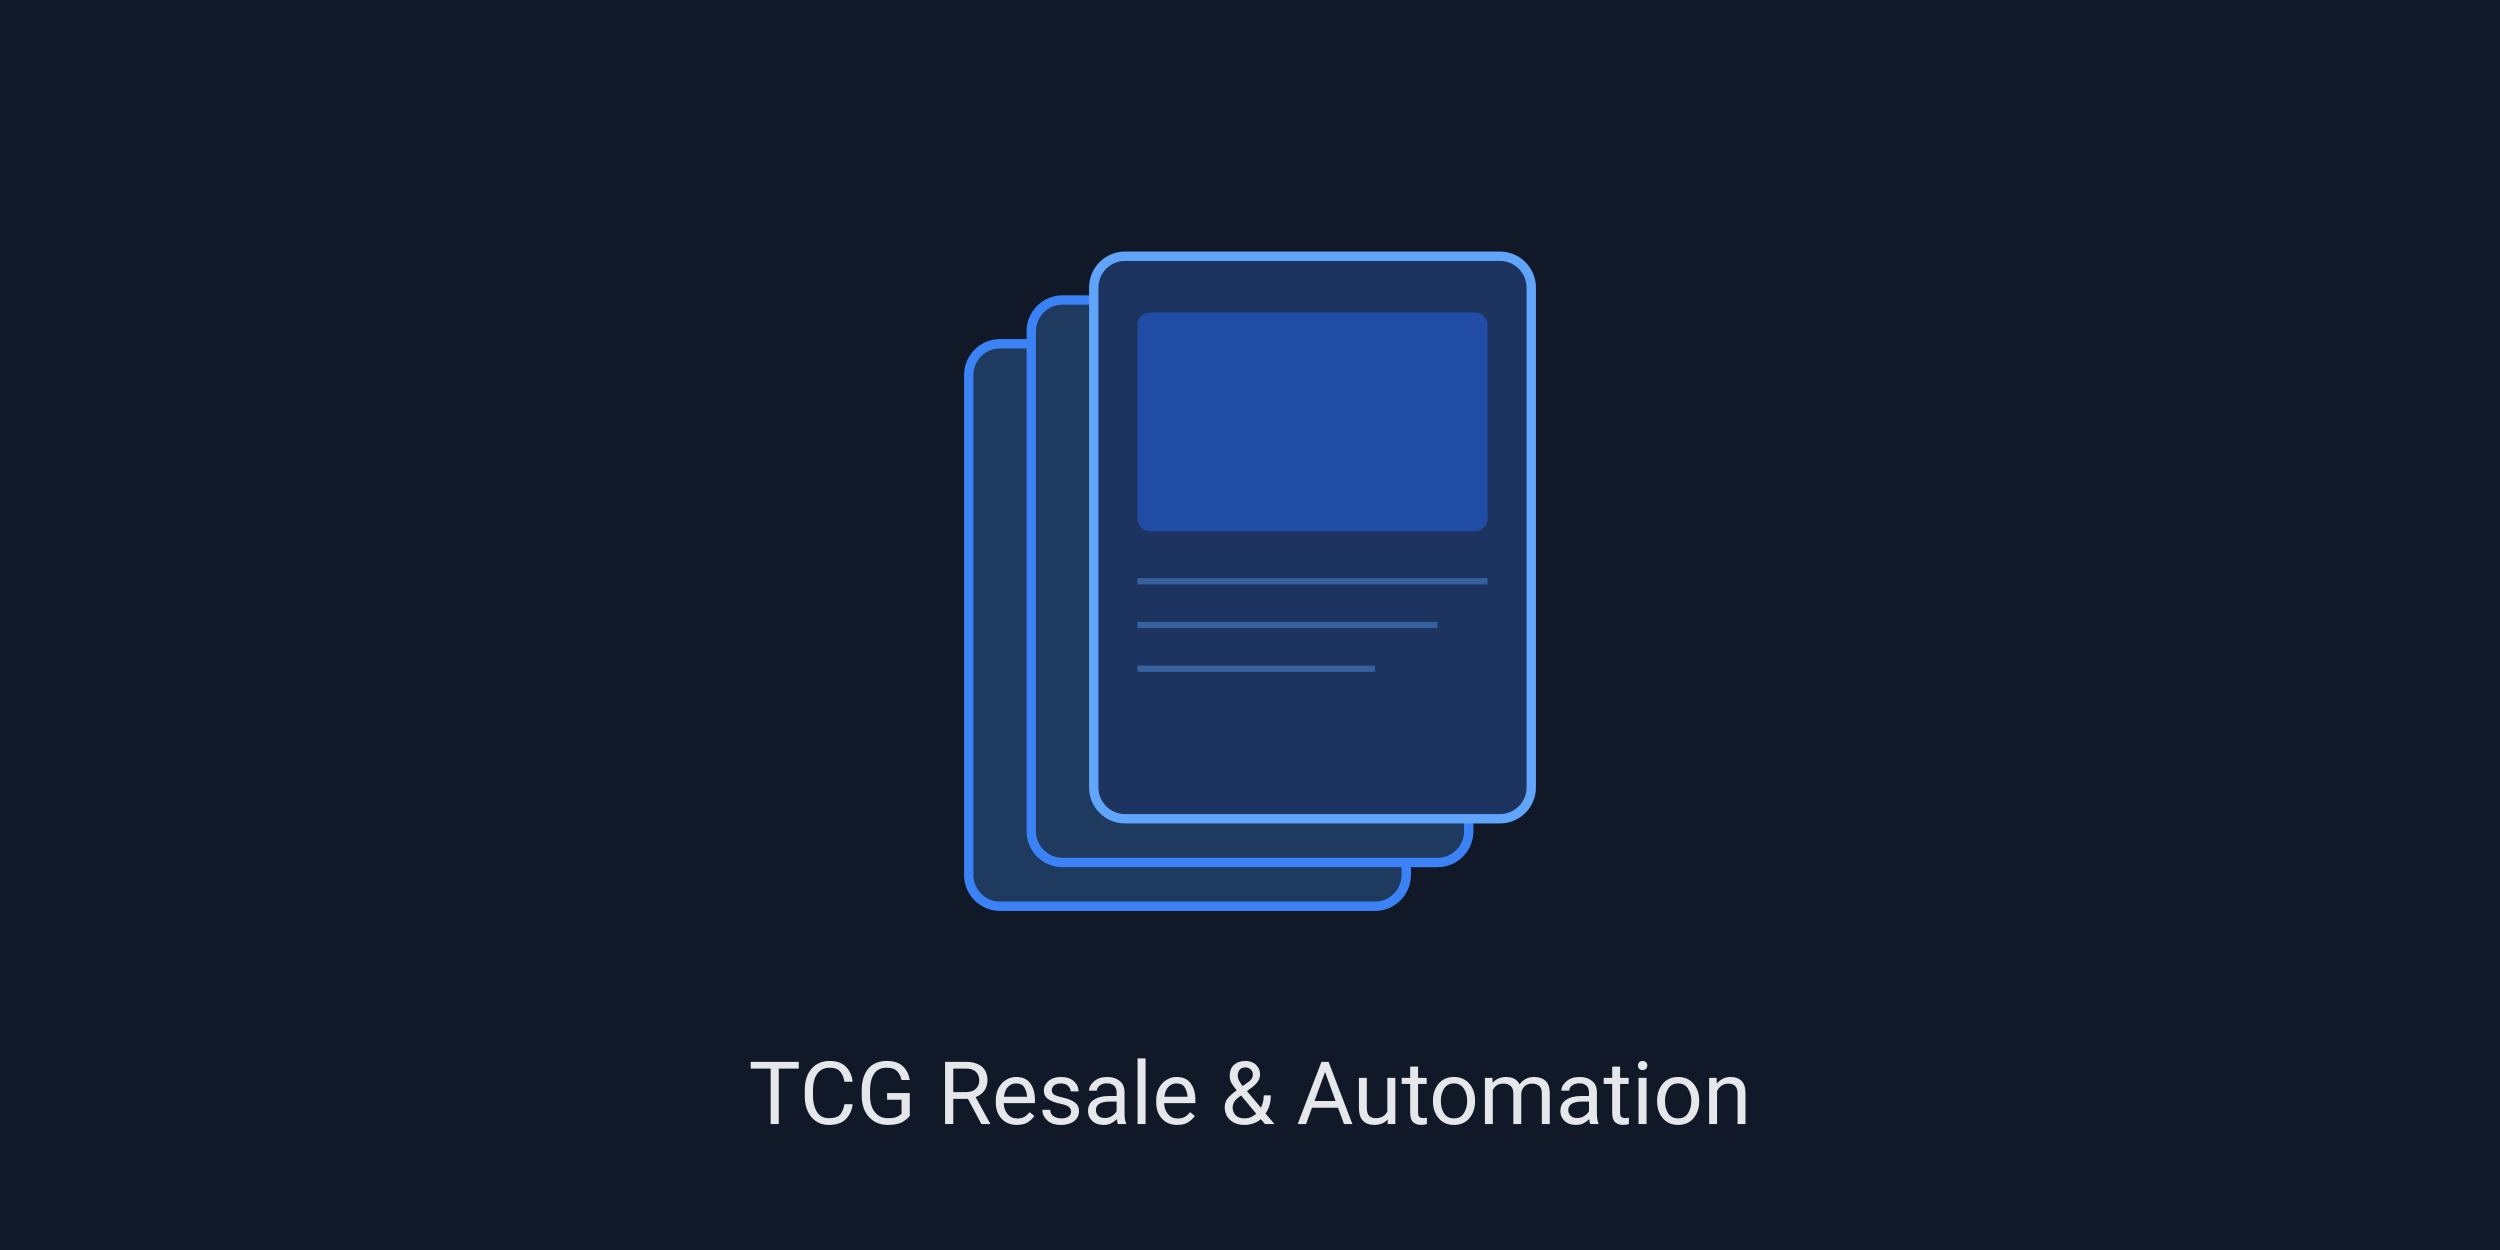
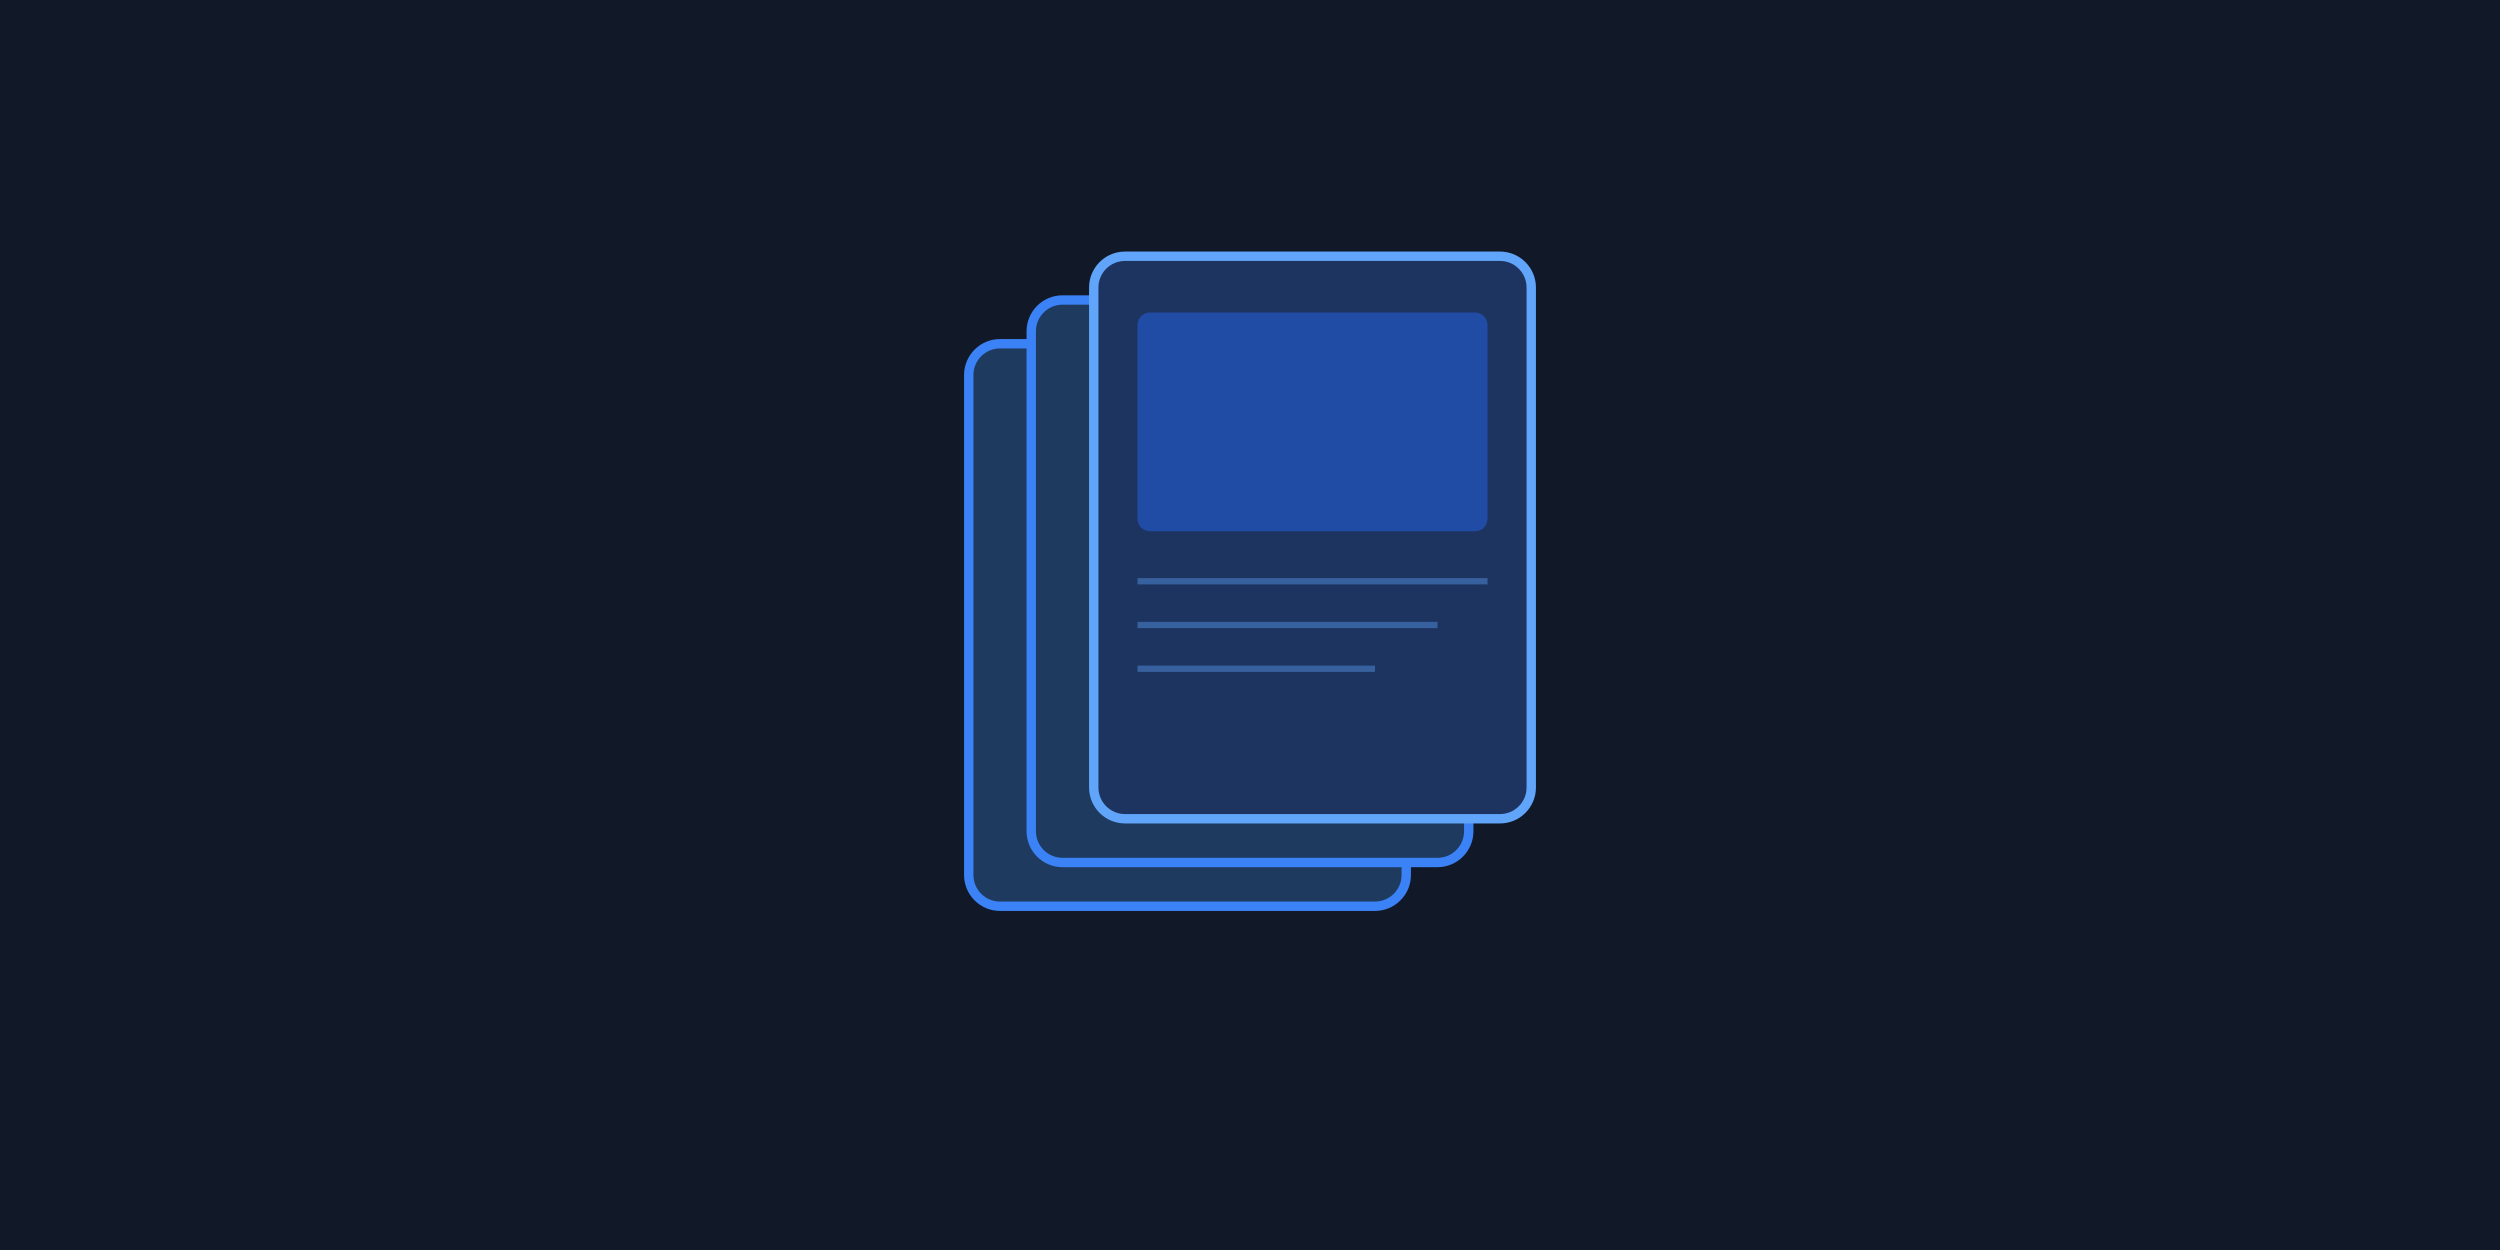
<svg xmlns="http://www.w3.org/2000/svg" width="400" height="200" viewBox="0 0 400 200">
  <rect width="400" height="200" fill="#111827" />
  <rect x="155" y="55" width="70" height="90" rx="5" fill="#1e3a5f" stroke="#3b82f6" stroke-width="1.5" />
  <rect x="165" y="48" width="70" height="90" rx="5" fill="#1e3a5f" stroke="#3b82f6" stroke-width="1.5" />
  <rect x="175" y="41" width="70" height="90" rx="5" fill="#1d3461" stroke="#60a5fa" stroke-width="1.5" />
  <rect x="182" y="50" width="56" height="35" rx="2" fill="#2563eb" opacity="0.5" />
  <line x1="182" y1="93" x2="238" y2="93" stroke="#60a5fa" stroke-width="1" opacity="0.4" />
  <line x1="182" y1="100" x2="230" y2="100" stroke="#60a5fa" stroke-width="1" opacity="0.4" />
  <line x1="182" y1="107" x2="220" y2="107" stroke="#60a5fa" stroke-width="1" opacity="0.4" />
-   <text x="50%" y="88%" dominant-baseline="middle" text-anchor="middle" fill="#e5e7eb" font-family="Segoe UI, Roboto, Arial" font-size="14">TCG Resale &amp; Automation</text>
</svg>
